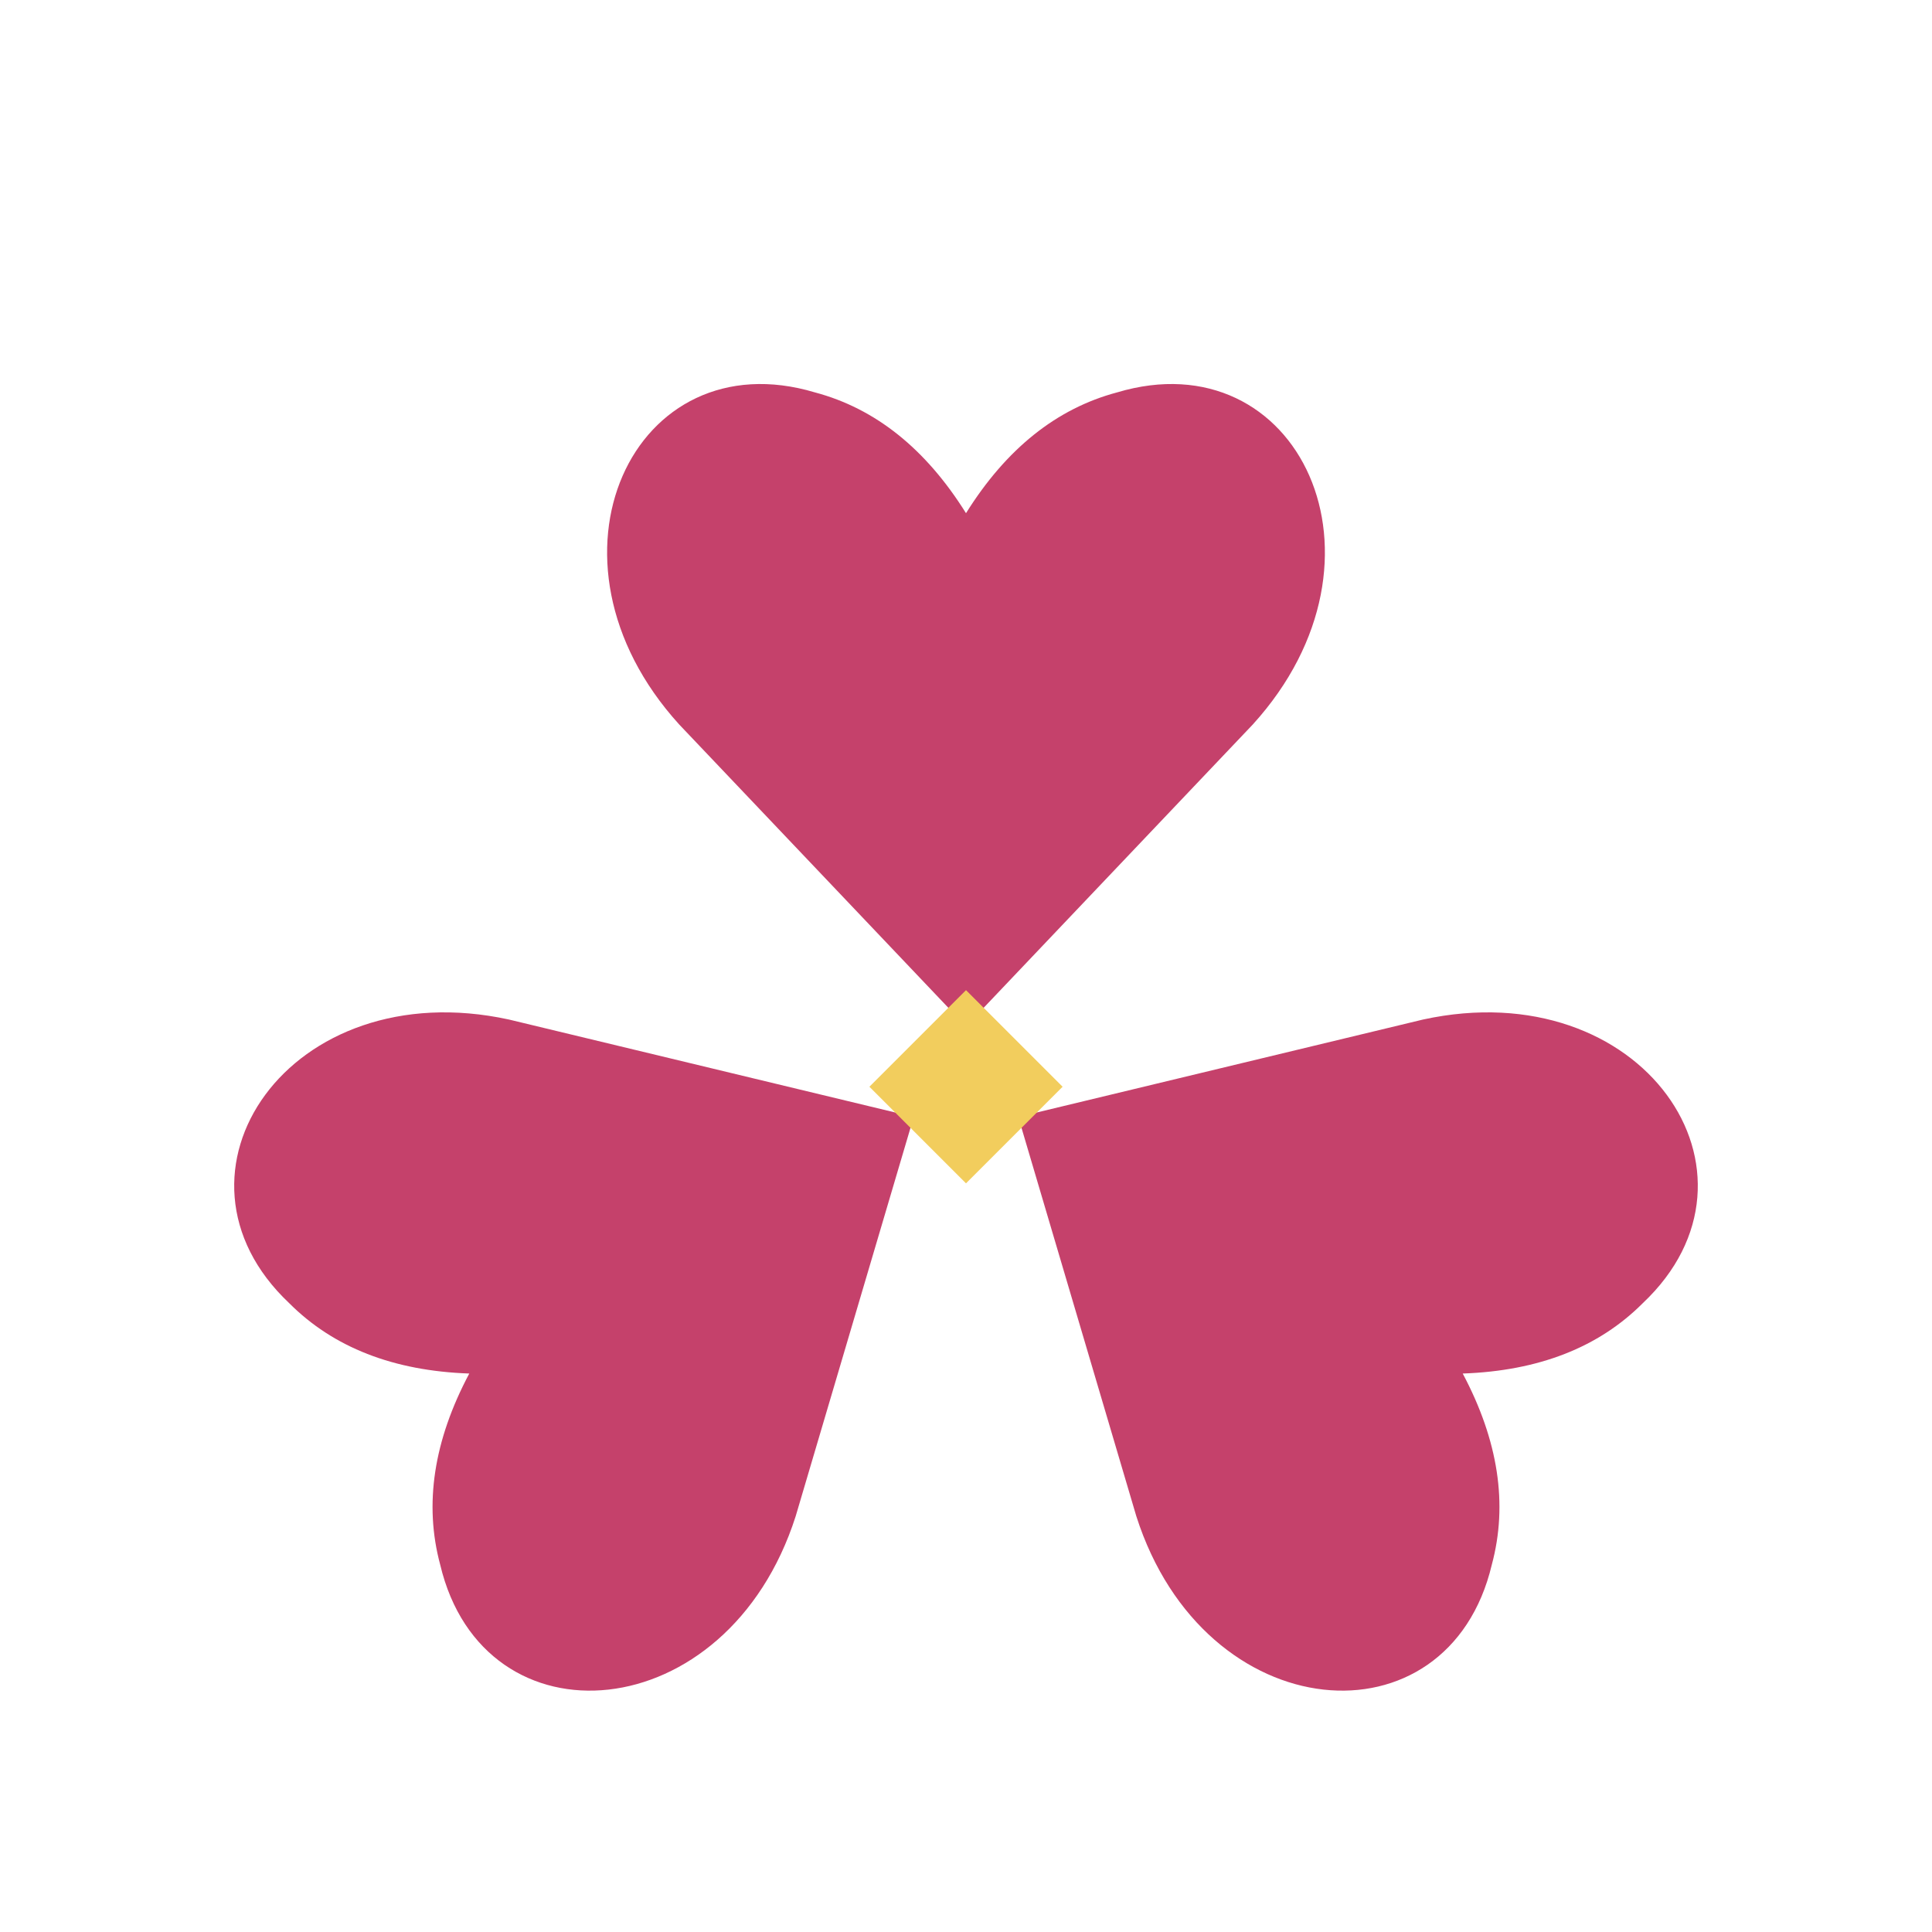
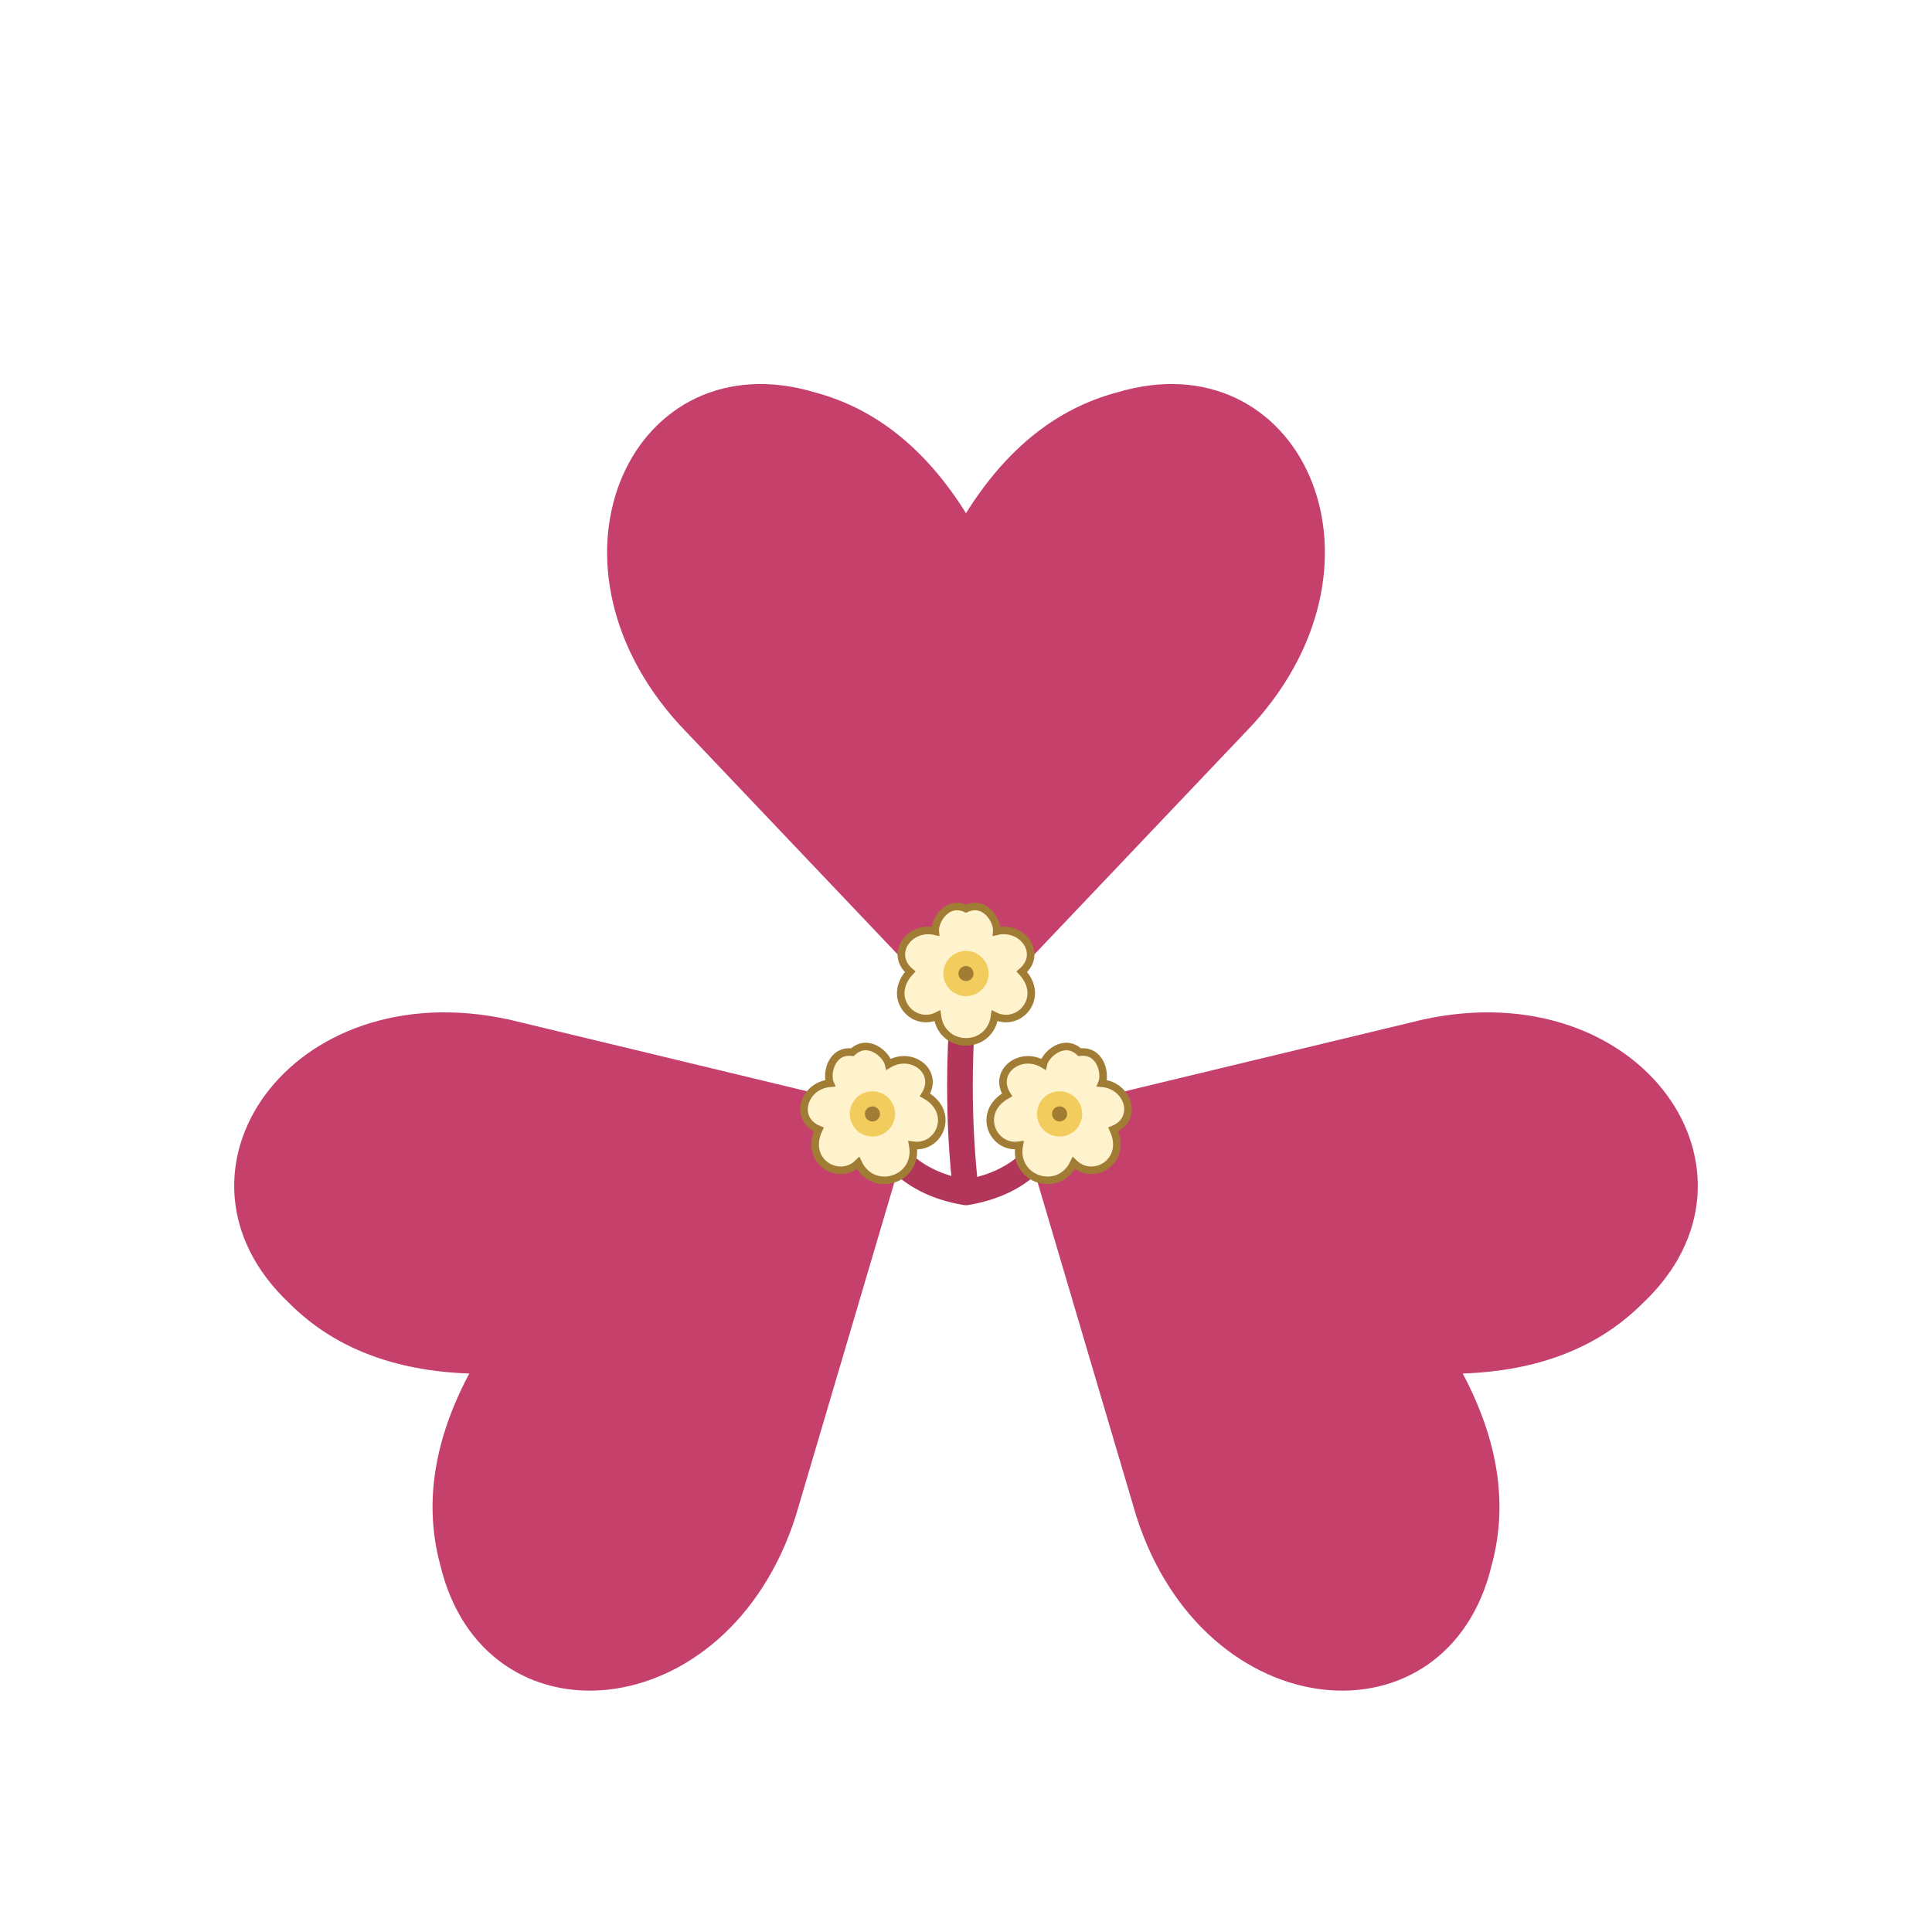
<svg xmlns="http://www.w3.org/2000/svg" viewBox="0 0 64 64" fill="none" role="img" aria-label="三心相聚">
  <g transform="translate(32 36) scale(1) translate(-32 -36)">
    <g transform="rotate(0 32 36)">
      <g transform="translate(0 -0) rotate(0 32 29)">
        <path d="M32 34 L22.5 24 C17.5 18.5 21 11.2 27 13 Q30 13.8 32 17 Q34 13.8 37 13 C43 11.2 46.5 18.5 41.5 24 Z" fill="#C5416B" />
      </g>
    </g>
    <g transform="rotate(120 32 36)">
      <g transform="translate(0 -0) rotate(0 32 29)">
        <path d="M32 34 L22.5 24 C17.5 18.5 21 11.2 27 13 Q30 13.8 32 17 Q34 13.8 37 13 C43 11.2 46.5 18.5 41.5 24 Z" fill="#C5416B" />
      </g>
    </g>
    <g transform="rotate(240 32 36)">
      <g transform="translate(0 -0) rotate(0 32 29)">
        <path d="M32 34 L22.5 24 C17.5 18.5 21 11.2 27 13 Q30 13.8 32 17 Q34 13.8 37 13 C43 11.2 46.5 18.5 41.5 24 Z" fill="#C5416B" />
      </g>
    </g>
-     <path d="M32 32.8 L35.2 36 L32 39.2 L28.8 36 Z" fill="#F2CD5D" />
+     <g data-flower-center="bougainvillea">
+       <path d="M32 39.5 Q31.6 36.1 32 32.25 M32 39.5 Q29.6 39.1 28.9 36.9 M32 39.5 Q34.4 39.1 35.1 36.9" fill="none" stroke="#B2365A" stroke-width=".85" stroke-linecap="round" />
+       <g transform="translate(32 32.25) rotate(0)">
+         <path d="M0 -2.15 C.65 -2.45 1.05 -1.72 1.02 -1.4 C1.88 -1.6 2.55 -.65 1.85 -.06 C2.65 .8 1.75 1.8 .95 1.4 C.8 2.55 -.8 2.55 -.95 1.4 C-1.75 1.8 -2.65 .8 -1.85 -.06 C-2.55 -.65 -1.88 -1.6 -1.02 -1.4 C-1.05 -1.72 -.65 -2.45 0 -2.15Z" fill="#FFF3CE" stroke="#A17C35" stroke-width=".25" />
+         <circle r=".75" fill="#F2CD5D" />
+         <circle r=".25" fill="#A17C35" />
+       </g>
+       <g transform="translate(28.9 36.9) rotate(-18)">
+         <path d="M0 -2.15 C.65 -2.45 1.05 -1.72 1.02 -1.4 C1.88 -1.6 2.55 -.65 1.85 -.06 C2.65 .8 1.75 1.8 .95 1.4 C.8 2.55 -.8 2.55 -.95 1.4 C-1.75 1.8 -2.65 .8 -1.85 -.06 C-2.55 -.65 -1.88 -1.6 -1.02 -1.4 C-1.05 -1.72 -.65 -2.45 0 -2.15Z" fill="#FFF3CE" stroke="#A17C35" stroke-width=".25" />
+         <circle r=".75" fill="#F2CD5D" />
+         <circle r=".25" fill="#A17C35" />
+       </g>
+       <g transform="translate(35.1 36.9) rotate(18)">
+         <path d="M0 -2.15 C.65 -2.45 1.05 -1.72 1.02 -1.4 C1.88 -1.6 2.55 -.65 1.85 -.06 C2.65 .8 1.75 1.8 .95 1.4 C.8 2.55 -.8 2.55 -.95 1.4 C-1.75 1.8 -2.65 .8 -1.85 -.06 C-2.55 -.65 -1.88 -1.6 -1.02 -1.4 C-1.05 -1.72 -.65 -2.45 0 -2.15Z" fill="#FFF3CE" stroke="#A17C35" stroke-width=".25" />
+         <circle r=".75" fill="#F2CD5D" />
+         <circle r=".25" fill="#A17C35" />
+       </g>
+     </g>
  </g>
</svg>
